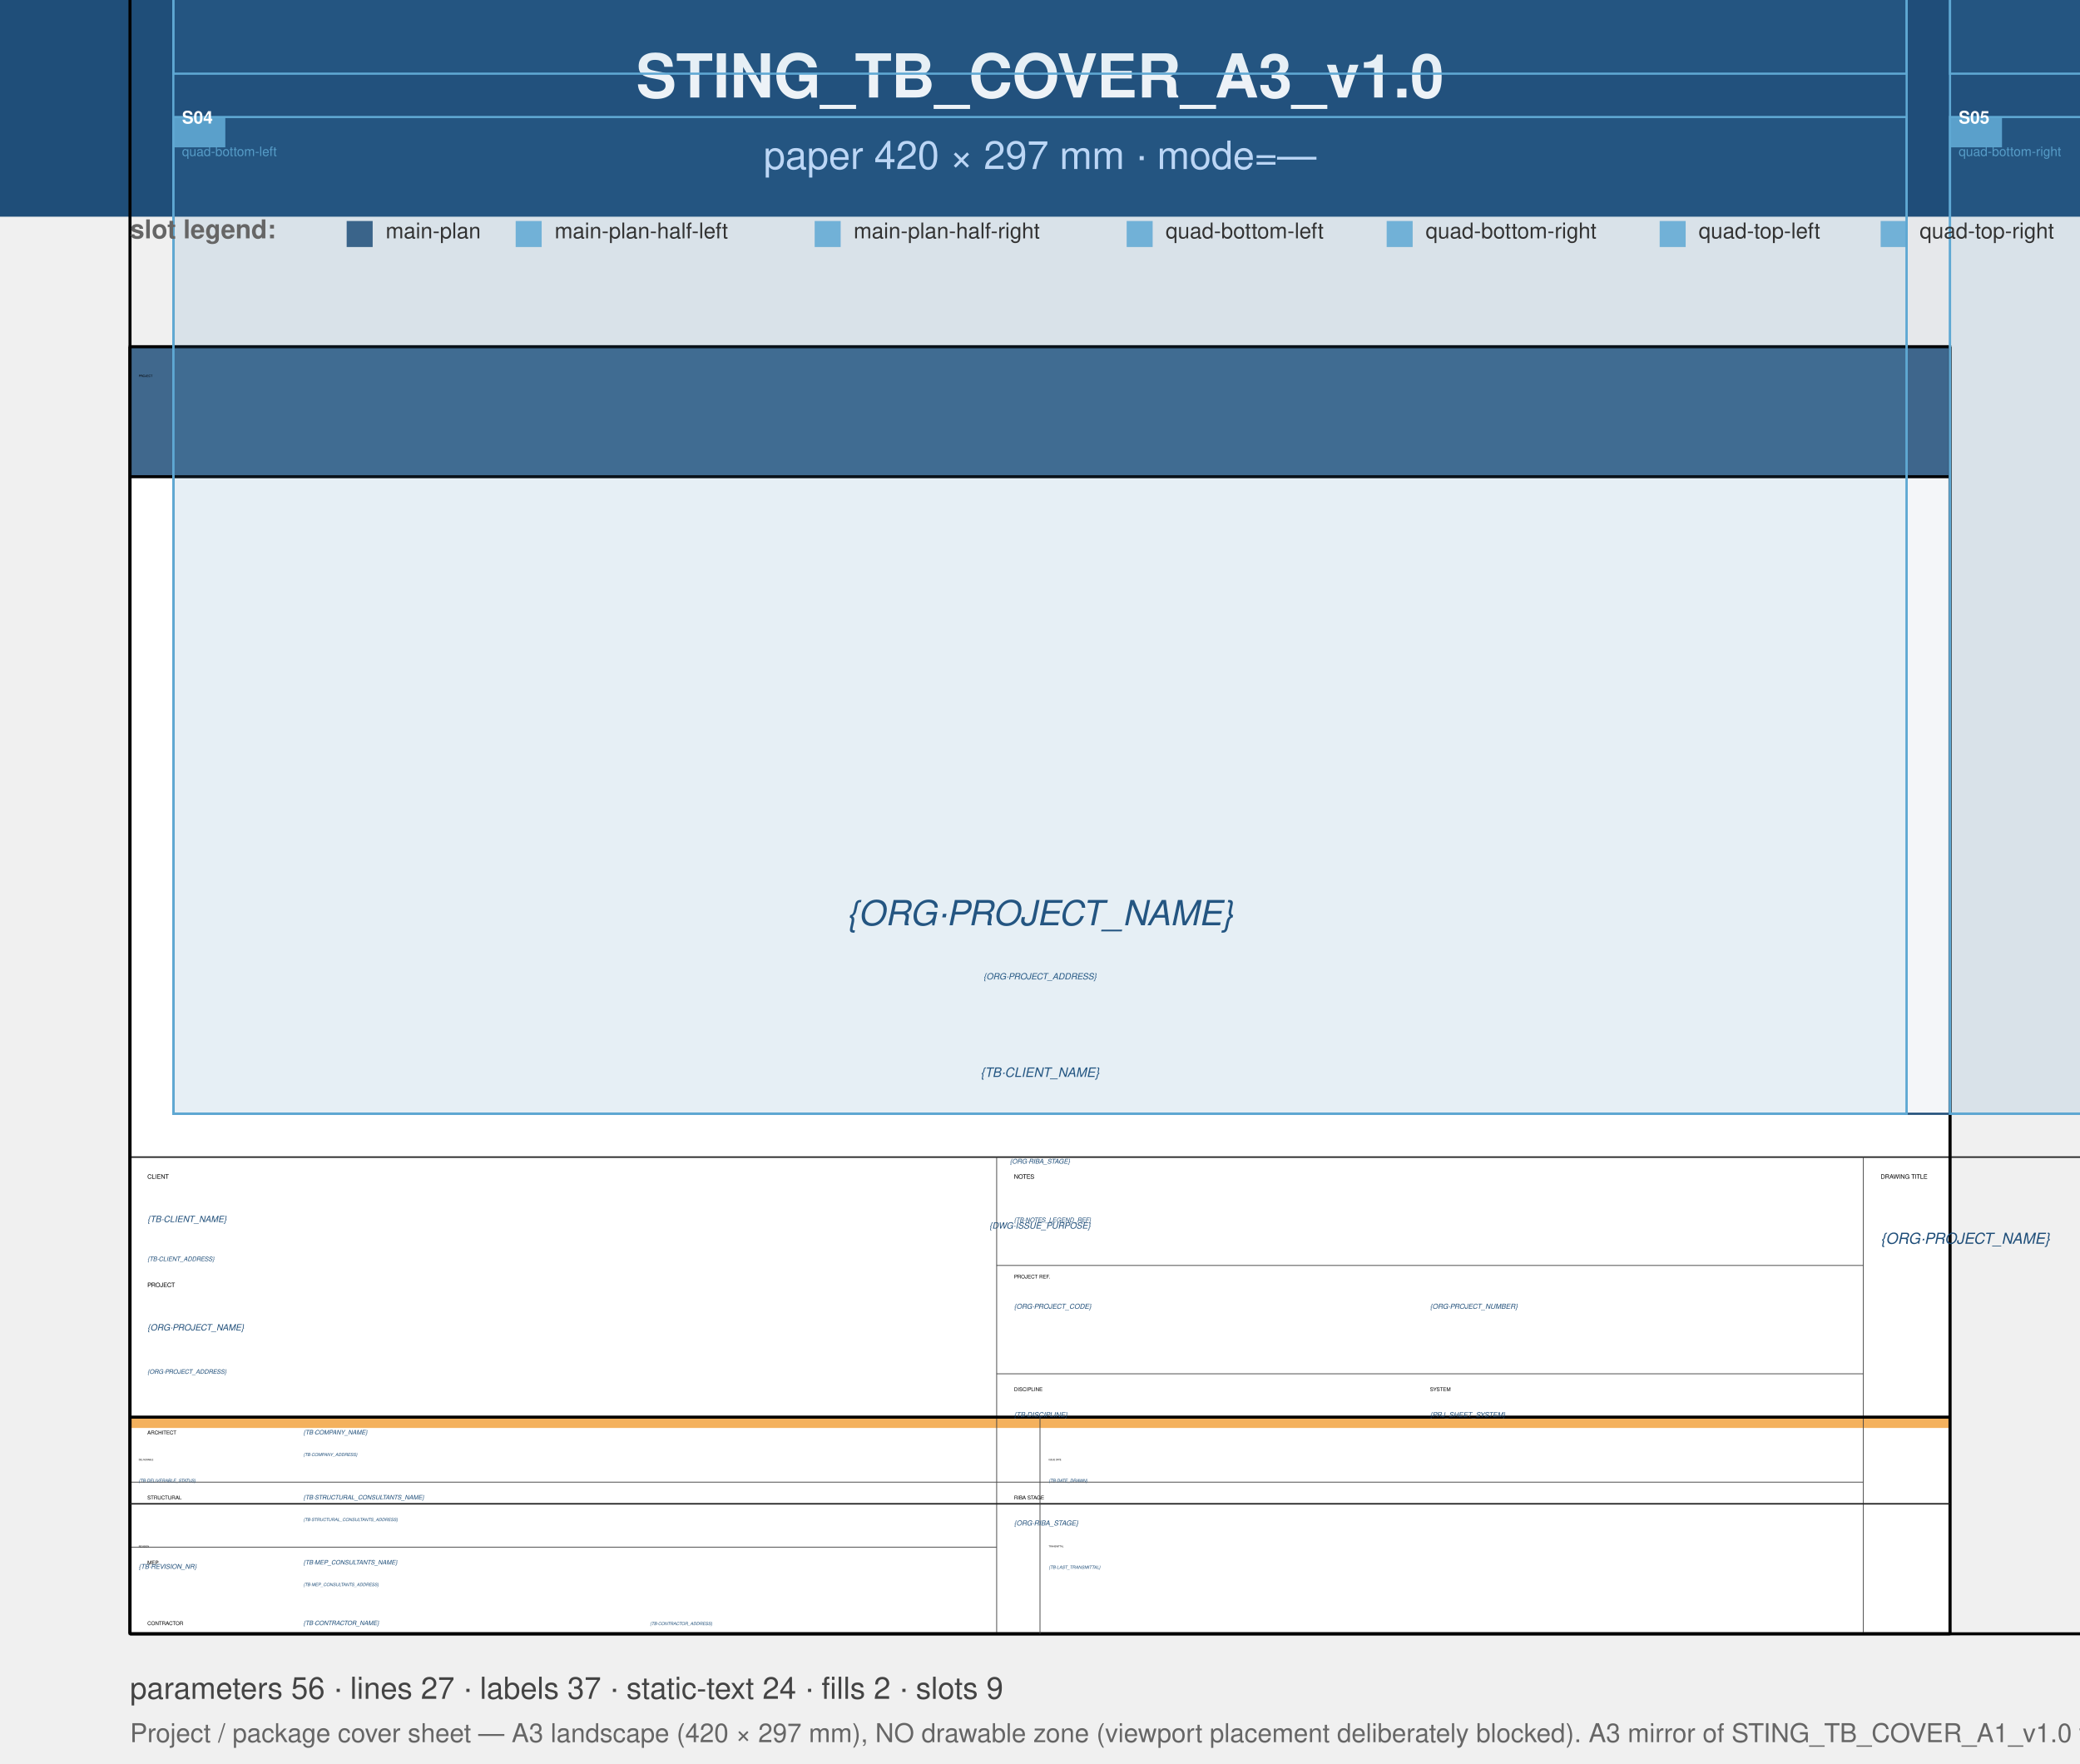
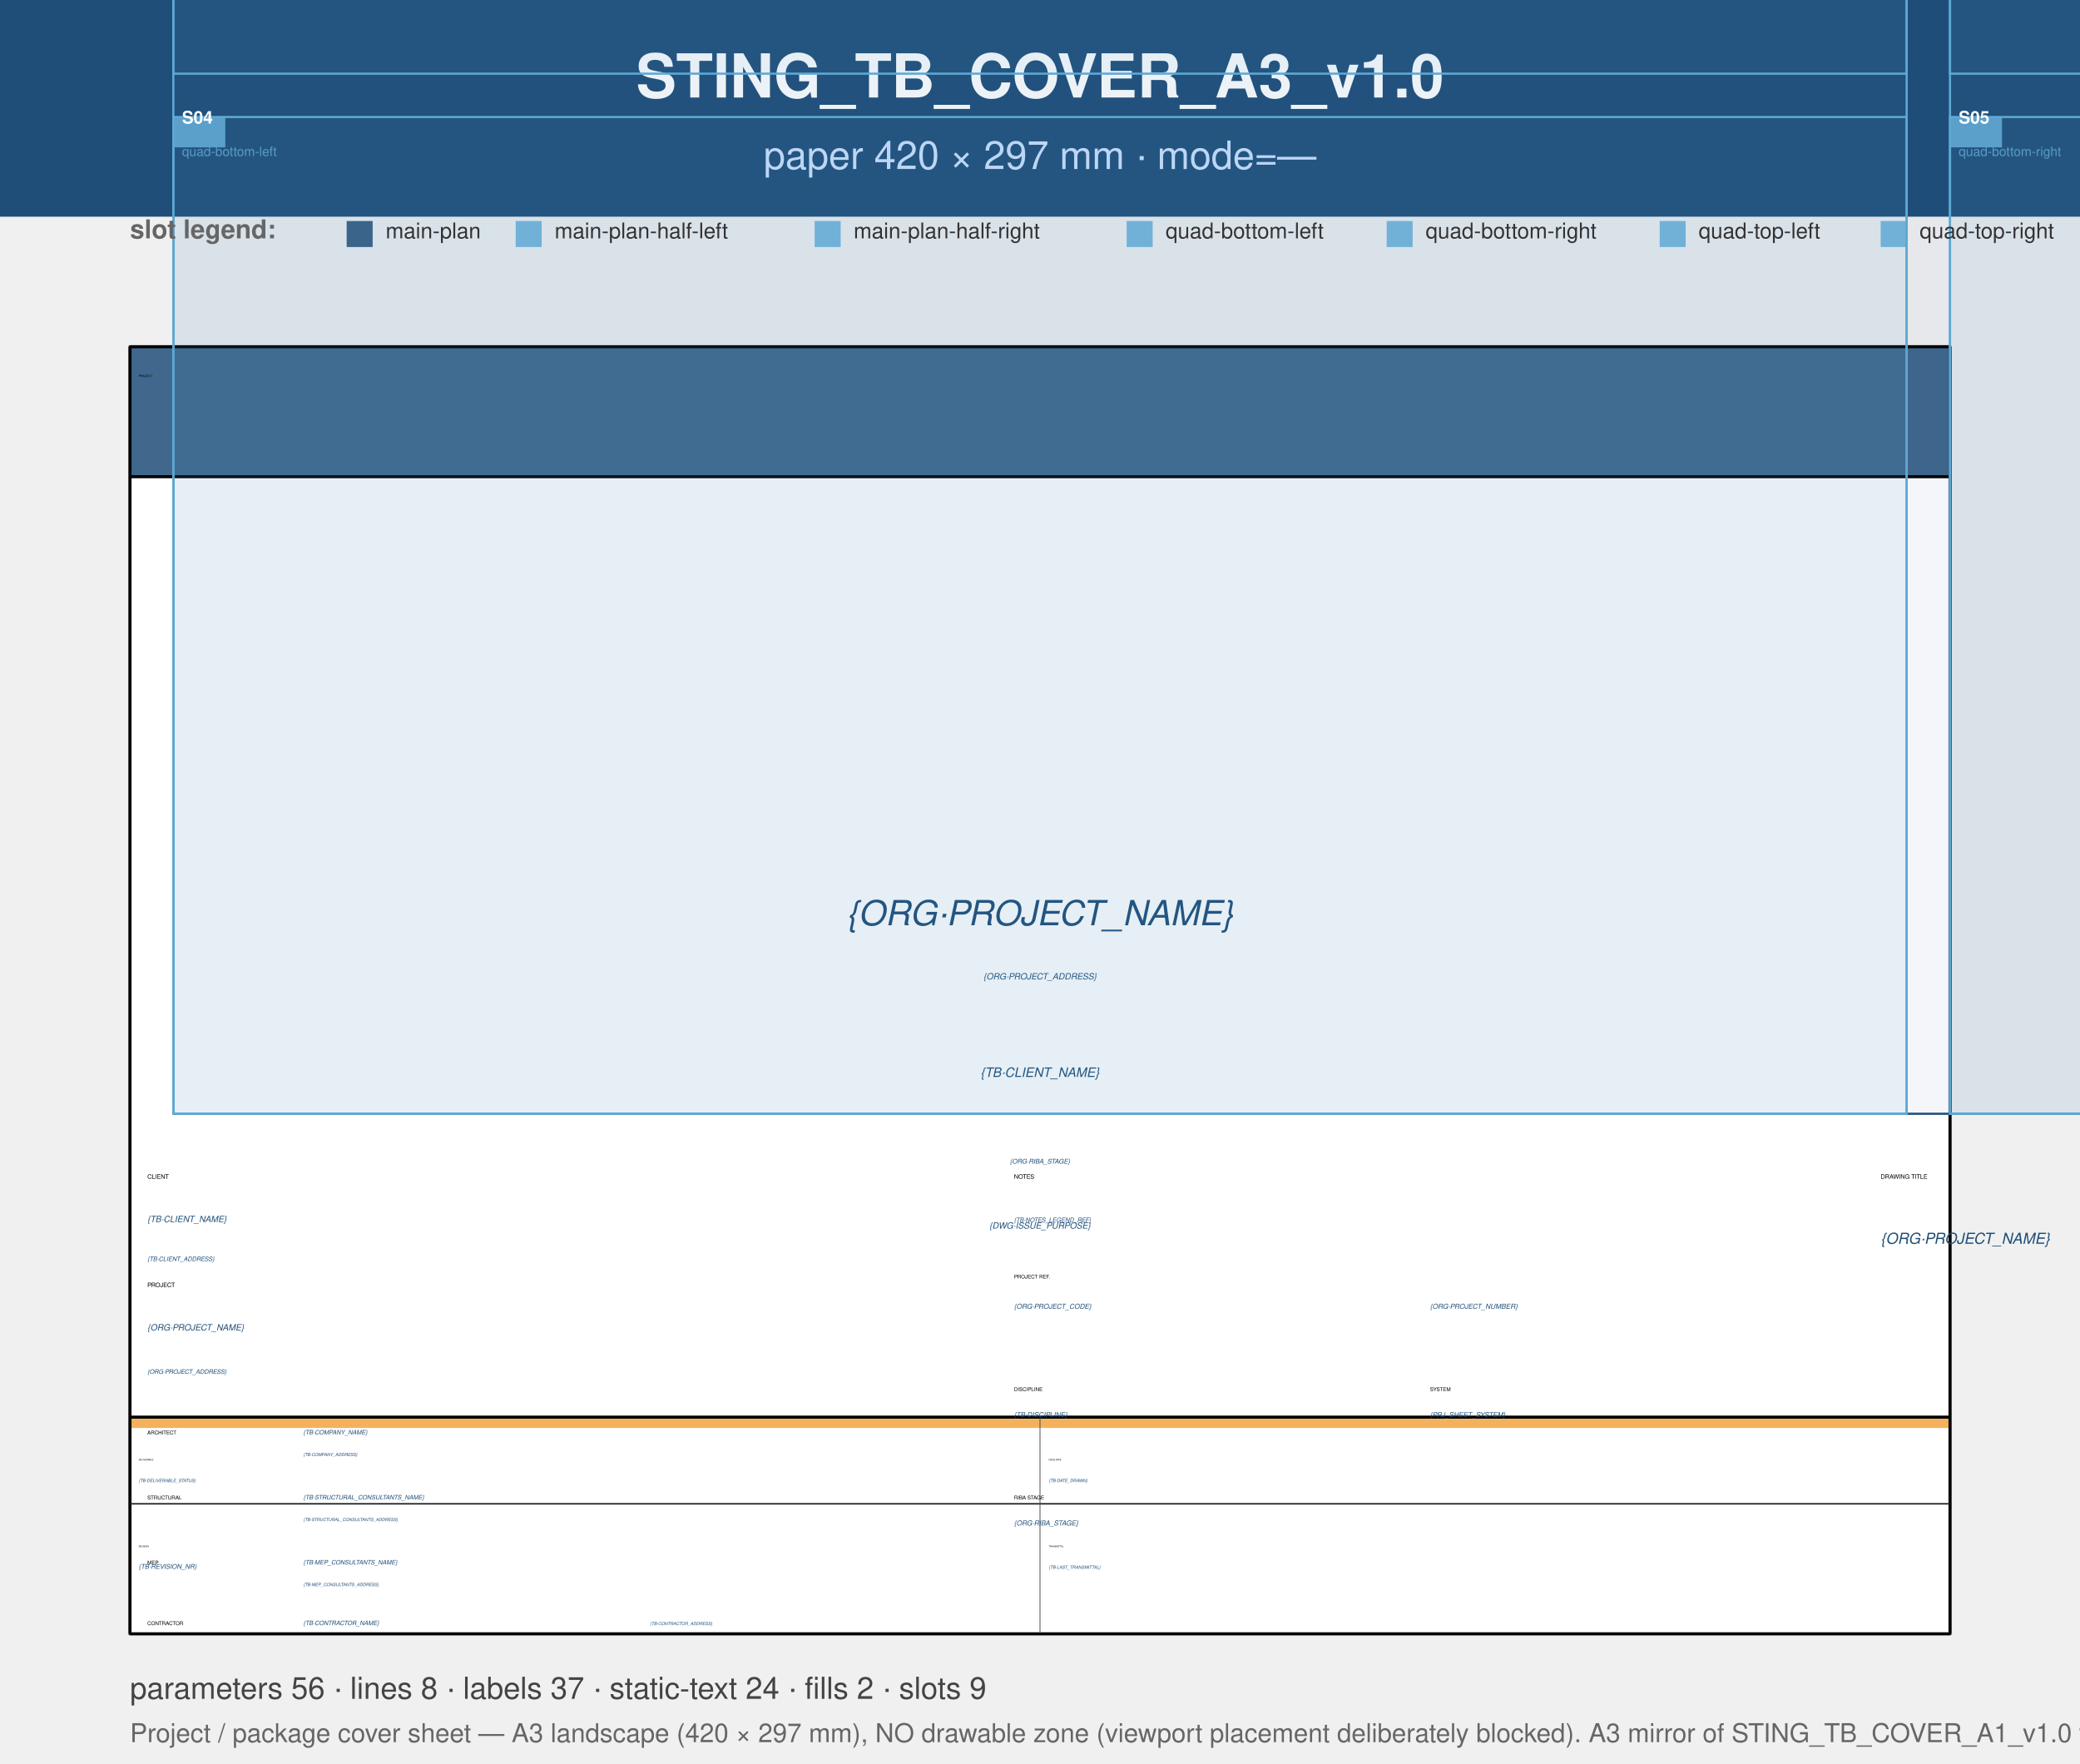
<svg xmlns="http://www.w3.org/2000/svg" viewBox="0 0 480 407" width="480mm" height="407mm" style="background:#fafafa;font-family:Helvetica,Arial,sans-serif;">
  <rect x="0" y="0" width="480" height="50" fill="#1F4E79" />
  <text x="240.0" y="22.5" text-anchor="middle" fill="#fff" font-size="14" font-weight="bold">STING_TB_COVER_A3_v1.0</text>
  <text x="240.0" y="39.0" text-anchor="middle" fill="#cfe2ff" font-size="9">paper 420 × 297 mm   ·   mode=—</text>
  <g transform="translate(30,377) scale(1,-1)">
    <rect x="0" y="0" width="420" height="297" fill="#ffffff" stroke="#1a1a1a" stroke-width="0.6" />
    <rect x="0.0" y="267.0" width="420.0" height="30.0" fill="#1F4E79" opacity="0.85" />
    <rect x="0.0" y="47.5" width="420.0" height="2.5" fill="#F2A341" opacity="0.85" />
-     <line x1="0" y1="0" x2="841" y2="0" stroke="#000" stroke-width="0.7" />
-     <line x1="841" y1="0" x2="841" y2="594" stroke="#000" stroke-width="0.7" />
-     <line x1="841" y1="594" x2="0" y2="594" stroke="#000" stroke-width="0.7" />
-     <line x1="0" y1="594" x2="0" y2="0" stroke="#000" stroke-width="0.7" />
-     <line x1="0" y1="110" x2="841" y2="110" stroke="#222" stroke-width="0.35" />
-     <line x1="200" y1="0" x2="200" y2="110" stroke="#444" stroke-width="0.18" />
-     <line x1="400" y1="0" x2="400" y2="110" stroke="#444" stroke-width="0.18" />
-     <line x1="620" y1="0" x2="620" y2="110" stroke="#444" stroke-width="0.18" />
-     <line x1="820" y1="0" x2="820" y2="110" stroke="#444" stroke-width="0.18" />
-     <line x1="0" y1="50" x2="200" y2="50" stroke="#444" stroke-width="0.18" />
-     <line x1="0" y1="35" x2="200" y2="35" stroke="#444" stroke-width="0.18" />
-     <line x1="0" y1="20" x2="200" y2="20" stroke="#444" stroke-width="0.18" />
-     <line x1="200" y1="85" x2="400" y2="85" stroke="#444" stroke-width="0.18" />
-     <line x1="200" y1="60" x2="400" y2="60" stroke="#444" stroke-width="0.18" />
-     <line x1="200" y1="35" x2="400" y2="35" stroke="#444" stroke-width="0.18" />
-     <line x1="620" y1="90" x2="820" y2="90" stroke="#444" stroke-width="0.18" />
-     <line x1="620" y1="72" x2="820" y2="72" stroke="#444" stroke-width="0.18" />
-     <line x1="680" y1="72" x2="680" y2="110" stroke="#444" stroke-width="0.18" />
-     <line x1="750" y1="72" x2="750" y2="110" stroke="#444" stroke-width="0.18" />
    <line x1="0.0" y1="0.0" x2="420.0" y2="0.0" stroke="#000" stroke-width="0.7" />
    <line x1="420.0" y1="0.0" x2="420.0" y2="297.0" stroke="#000" stroke-width="0.7" />
    <line x1="420.0" y1="297.0" x2="0.0" y2="297.0" stroke="#000" stroke-width="0.7" />
    <line x1="0.0" y1="297.0" x2="0.0" y2="0.0" stroke="#000" stroke-width="0.7" />
    <line x1="0.0" y1="267.0" x2="420.0" y2="267.0" stroke="#000" stroke-width="0.7" />
    <line x1="0.0" y1="50.0" x2="420.0" y2="50.0" stroke="#000" stroke-width="0.7" />
    <line x1="0.0" y1="30.0" x2="420.0" y2="30.0" stroke="#222" stroke-width="0.35" />
    <line x1="210.0" y1="0.0" x2="210.0" y2="50.0" stroke="#444" stroke-width="0.18" />
    <g transform="translate(4,105) scale(1,-1)">
      <text x="0" y="0" font-size="1.4" text-anchor="start" fill="#000">CLIENT</text>
    </g>
    <g transform="translate(4,80) scale(1,-1)">
      <text x="0" y="0" font-size="1.4" text-anchor="start" fill="#000">PROJECT</text>
    </g>
    <g transform="translate(4,46) scale(1,-1)">
      <text x="0" y="0" font-size="1.2" text-anchor="start" fill="#000">ARCHITECT</text>
    </g>
    <g transform="translate(4,31) scale(1,-1)">
      <text x="0" y="0" font-size="1.2" text-anchor="start" fill="#000">STRUCTURAL</text>
    </g>
    <g transform="translate(4,16) scale(1,-1)">
      <text x="0" y="0" font-size="1.2" text-anchor="start" fill="#000">MEP</text>
    </g>
    <g transform="translate(4,2) scale(1,-1)">
      <text x="0" y="0" font-size="1.2" text-anchor="start" fill="#000">CONTRACTOR</text>
    </g>
    <g transform="translate(204,105) scale(1,-1)">
      <text x="0" y="0" font-size="1.4" text-anchor="start" fill="#000">NOTES</text>
    </g>
    <g transform="translate(404,105) scale(1,-1)">
      <text x="0" y="0" font-size="1.4" text-anchor="start" fill="#000">DRAWING TITLE</text>
    </g>
    <g transform="translate(204,82) scale(1,-1)">
      <text x="0" y="0" font-size="1.2" text-anchor="start" fill="#000">PROJECT REF.</text>
    </g>
    <g transform="translate(204,56) scale(1,-1)">
      <text x="0" y="0" font-size="1.2" text-anchor="start" fill="#000">DISCIPLINE</text>
    </g>
    <g transform="translate(204,31) scale(1,-1)">
      <text x="0" y="0" font-size="1.2" text-anchor="start" fill="#000">RIBA STAGE</text>
    </g>
    <g transform="translate(624,105) scale(1,-1)">
      <text x="0" y="0" font-size="1.2" text-anchor="start" fill="#000">DATE</text>
    </g>
    <g transform="translate(684,105) scale(1,-1)">
      <text x="0" y="0" font-size="1.2" text-anchor="start" fill="#000">PAPER</text>
    </g>
    <g transform="translate(754,105) scale(1,-1)">
      <text x="0" y="0" font-size="1.2" text-anchor="start" fill="#000">SCALE</text>
    </g>
    <g transform="translate(624,87) scale(1,-1)">
      <text x="0" y="0" font-size="1.2" text-anchor="start" fill="#000">DRAWN BY</text>
    </g>
    <g transform="translate(684,87) scale(1,-1)">
      <text x="0" y="0" font-size="1.2" text-anchor="start" fill="#000">CHECKED BY</text>
    </g>
    <g transform="translate(754,87) scale(1,-1)">
      <text x="0" y="0" font-size="1.2" text-anchor="start" fill="#000">APPROVED BY</text>
    </g>
    <g transform="translate(624,69) scale(1,-1)">
      <text x="0" y="0" font-size="1.0" text-anchor="start" fill="#000">DATES</text>
    </g>
    <g transform="translate(300,56) scale(1,-1)">
      <text x="0" y="0" font-size="1.2" text-anchor="start" fill="#000">SYSTEM</text>
    </g>
    <g transform="translate(2.0,290.0) scale(1,-1)">
      <text x="0" y="0" font-size="0.7" text-anchor="start" fill="#000">PROJECT</text>
    </g>
    <g transform="translate(2.0,40.0) scale(1,-1)">
      <text x="0" y="0" font-size="0.5" text-anchor="start" fill="#000">DELIVERABLE</text>
    </g>
    <g transform="translate(2.0,20.0) scale(1,-1)">
      <text x="0" y="0" font-size="0.5" text-anchor="start" fill="#000">REVISION</text>
    </g>
    <g transform="translate(212.0,40.0) scale(1,-1)">
      <text x="0" y="0" font-size="0.5" text-anchor="start" fill="#000">ISSUE DATE</text>
    </g>
    <g transform="translate(212.0,20.0) scale(1,-1)">
      <text x="0" y="0" font-size="0.5" text-anchor="start" fill="#000">TRANSMITTAL</text>
    </g>
    <g transform="translate(4,95) scale(1,-1)">
      <text x="0" y="0" font-size="2.0" text-anchor="start" fill="#1F4E79" font-style="italic">{TB·CLIENT_NAME}</text>
    </g>
    <g transform="translate(4,86) scale(1,-1)">
      <text x="0" y="0" font-size="1.4" text-anchor="start" fill="#1F4E79" font-style="italic">{TB·CLIENT_ADDRESS}</text>
    </g>
    <g transform="translate(4,70) scale(1,-1)">
      <text x="0" y="0" font-size="2.0" text-anchor="start" fill="#1F4E79" font-style="italic">{ORG·PROJECT_NAME}</text>
    </g>
    <g transform="translate(4,60) scale(1,-1)">
      <text x="0" y="0" font-size="1.4" text-anchor="start" fill="#1F4E79" font-style="italic">{ORG·PROJECT_ADDRESS}</text>
    </g>
    <g transform="translate(40,46) scale(1,-1)">
      <text x="0" y="0" font-size="1.4" text-anchor="start" fill="#1F4E79" font-style="italic">{TB·COMPANY_NAME}</text>
    </g>
    <g transform="translate(40,41) scale(1,-1)">
      <text x="0" y="0" font-size="1.0" text-anchor="start" fill="#1F4E79" font-style="italic">{TB·COMPANY_ADDRESS}</text>
    </g>
    <g transform="translate(40,31) scale(1,-1)">
      <text x="0" y="0" font-size="1.4" text-anchor="start" fill="#1F4E79" font-style="italic">{TB·STRUCTURAL_CONSULTANTS_NAME}</text>
    </g>
    <g transform="translate(40,26) scale(1,-1)">
      <text x="0" y="0" font-size="1.0" text-anchor="start" fill="#1F4E79" font-style="italic">{TB·STRUCTURAL_CONSULTANTS_ADDRESS}</text>
    </g>
    <g transform="translate(40,16) scale(1,-1)">
      <text x="0" y="0" font-size="1.4" text-anchor="start" fill="#1F4E79" font-style="italic">{TB·MEP_CONSULTANTS_NAME}</text>
    </g>
    <g transform="translate(40,11) scale(1,-1)">
      <text x="0" y="0" font-size="1.0" text-anchor="start" fill="#1F4E79" font-style="italic">{TB·MEP_CONSULTANTS_ADDRESS}</text>
    </g>
    <g transform="translate(40,2) scale(1,-1)">
      <text x="0" y="0" font-size="1.4" text-anchor="start" fill="#1F4E79" font-style="italic">{TB·CONTRACTOR_NAME}</text>
    </g>
    <g transform="translate(120,2) scale(1,-1)">
      <text x="0" y="0" font-size="1.0" text-anchor="start" fill="#1F4E79" font-style="italic">{TB·CONTRACTOR_ADDRESS}</text>
    </g>
    <g transform="translate(204,75) scale(1,-1)">
      <text x="0" y="0" font-size="1.6" text-anchor="start" fill="#1F4E79" font-style="italic">{ORG·PROJECT_CODE}</text>
    </g>
    <g transform="translate(300,75) scale(1,-1)">
      <text x="0" y="0" font-size="1.6" text-anchor="start" fill="#1F4E79" font-style="italic">{ORG·PROJECT_NUMBER}</text>
    </g>
    <g transform="translate(204,50) scale(1,-1)">
      <text x="0" y="0" font-size="1.6" text-anchor="start" fill="#1F4E79" font-style="italic">{TB·DISCIPLINE}</text>
    </g>
    <g transform="translate(204,25) scale(1,-1)">
      <text x="0" y="0" font-size="1.6" text-anchor="start" fill="#1F4E79" font-style="italic">{ORG·RIBA_STAGE}</text>
    </g>
    <g transform="translate(204,95) scale(1,-1)">
      <text x="0" y="0" font-size="1.4" text-anchor="start" fill="#1F4E79" font-style="italic">{TB·NOTES_LEGEND_REF}</text>
    </g>
    <g transform="translate(404,90) scale(1,-1)">
      <text x="0" y="0" font-size="3.5" text-anchor="start" fill="#1F4E79" font-style="italic">{ORG·PROJECT_NAME}</text>
    </g>
    <g transform="translate(624,96) scale(1,-1)">
      <text x="0" y="0" font-size="1.4" text-anchor="start" fill="#1F4E79" font-style="italic">{TB·DATE_DRAWN}</text>
    </g>
    <g transform="translate(684,96) scale(1,-1)">
      <text x="0" y="0" font-size="1.4" text-anchor="start" fill="#1F4E79" font-style="italic">{TB·PAPER_SZ}</text>
    </g>
    <g transform="translate(754,96) scale(1,-1)">
      <text x="0" y="0" font-size="1.4" text-anchor="start" fill="#1F4E79" font-style="italic">{TB·SCALE_OVERRIDE}</text>
    </g>
    <g transform="translate(624,78) scale(1,-1)">
      <text x="0" y="0" font-size="1.4" text-anchor="start" fill="#1F4E79" font-style="italic">{TB·DRAWN_BY}</text>
    </g>
    <g transform="translate(684,78) scale(1,-1)">
      <text x="0" y="0" font-size="1.4" text-anchor="start" fill="#1F4E79" font-style="italic">{TB·CHECKED_BY}</text>
    </g>
    <g transform="translate(754,78) scale(1,-1)">
      <text x="0" y="0" font-size="1.4" text-anchor="start" fill="#1F4E79" font-style="italic">{TB·APVD_BY}</text>
    </g>
    <g transform="translate(624,64) scale(1,-1)">
      <text x="0" y="0" font-size="1.0" text-anchor="start" fill="#1F4E79" font-style="italic">{TB·DATE_DRAWN}</text>
    </g>
    <g transform="translate(684,64) scale(1,-1)">
      <text x="0" y="0" font-size="1.0" text-anchor="start" fill="#1F4E79" font-style="italic">{TB·DATE_CHECKED}</text>
    </g>
    <g transform="translate(754,64) scale(1,-1)">
      <text x="0" y="0" font-size="1.0" text-anchor="start" fill="#1F4E79" font-style="italic">{TB·DATE_APVD}</text>
    </g>
    <g transform="translate(300,50) scale(1,-1)">
      <text x="0" y="0" font-size="1.6" text-anchor="start" fill="#1F4E79" font-style="italic">{PRJ_SHEET_SYSTEM}</text>
    </g>
    <g transform="translate(210.0,163.5) scale(1,-1)">
      <text x="0" y="0" font-size="8.0" text-anchor="middle" fill="#1F4E79" font-style="italic">{ORG·PROJECT_NAME}</text>
    </g>
    <g transform="translate(210.0,151.0) scale(1,-1)">
      <text x="0" y="0" font-size="2.0" text-anchor="middle" fill="#1F4E79" font-style="italic">{ORG·PROJECT_ADDRESS}</text>
    </g>
    <g transform="translate(210.0,128.5) scale(1,-1)">
      <text x="0" y="0" font-size="3.0" text-anchor="middle" fill="#1F4E79" font-style="italic">{TB·CLIENT_NAME}</text>
    </g>
    <g transform="translate(210.0,108.5) scale(1,-1)">
      <text x="0" y="0" font-size="1.5" text-anchor="middle" fill="#1F4E79" font-style="italic">{ORG·RIBA_STAGE}</text>
    </g>
    <g transform="translate(210.0,93.5) scale(1,-1)">
      <text x="0" y="0" font-size="2.0" text-anchor="middle" fill="#1F4E79" font-style="italic">{DWG·ISSUE_PURPOSE}</text>
    </g>
    <g transform="translate(2.0,35.0) scale(1,-1)">
      <text x="0" y="0" font-size="1.0" text-anchor="start" fill="#1F4E79" font-style="italic">{TB·DELIVERABLE_STATUS}</text>
    </g>
    <g transform="translate(2.0,15.0) scale(1,-1)">
      <text x="0" y="0" font-size="1.5" text-anchor="start" fill="#1F4E79" font-style="italic">{TB·REVISION_NR}</text>
    </g>
    <g transform="translate(212.0,35.0) scale(1,-1)">
      <text x="0" y="0" font-size="1.0" text-anchor="start" fill="#1F4E79" font-style="italic">{TB·DATE_DRAWN}</text>
    </g>
    <g transform="translate(212.0,15.0) scale(1,-1)">
      <text x="0" y="0" font-size="1.0" text-anchor="start" fill="#1F4E79" font-style="italic">{TB·LAST_TRANSMITTAL}</text>
    </g>
    <rect x="10" y="120" width="810" height="470" fill="#1F4E79" fill-opacity="0.05" stroke="#1F4E79" stroke-width="0.5" stroke-dasharray="" opacity="1.0" />
    <rect x="10" y="583" width="12" height="7" fill="#1F4E79" opacity="0.9" />
    <g transform="translate(12,588.5) scale(1,-1)">
      <text x="0" y="0" font-size="4" font-weight="bold" fill="#fff">S01</text>
    </g>
    <g transform="translate(12,581) scale(1,-1)">
      <text x="0" y="0" font-size="3" fill="#1F4E79" opacity="0.85">main-plan</text>
    </g>
    <rect x="10" y="120" width="400" height="470" fill="#5fa8d3" fill-opacity="0.05" stroke="#5fa8d3" stroke-width="0.5" stroke-dasharray="" opacity="1.0" />
    <rect x="10" y="583" width="12" height="7" fill="#5fa8d3" opacity="0.9" />
    <g transform="translate(12,588.5) scale(1,-1)">
      <text x="0" y="0" font-size="4" font-weight="bold" fill="#fff">S02</text>
    </g>
    <g transform="translate(12,581) scale(1,-1)">
      <text x="0" y="0" font-size="3" fill="#5fa8d3" opacity="0.85">main-plan-half-left</text>
    </g>
    <rect x="420" y="120" width="400" height="470" fill="#5fa8d3" fill-opacity="0.05" stroke="#5fa8d3" stroke-width="0.5" stroke-dasharray="" opacity="1.0" />
    <rect x="420" y="583" width="12" height="7" fill="#5fa8d3" opacity="0.9" />
    <g transform="translate(422,588.5) scale(1,-1)">
      <text x="0" y="0" font-size="4" font-weight="bold" fill="#fff">S03</text>
    </g>
    <g transform="translate(422,581) scale(1,-1)">
      <text x="0" y="0" font-size="3" fill="#5fa8d3" opacity="0.85">main-plan-half-right</text>
    </g>
    <rect x="10" y="120" width="400" height="230" fill="#5fa8d3" fill-opacity="0.05" stroke="#5fa8d3" stroke-width="0.5" stroke-dasharray="" opacity="1.0" />
    <rect x="10" y="343" width="12" height="7" fill="#5fa8d3" opacity="0.9" />
    <g transform="translate(12,348.5) scale(1,-1)">
      <text x="0" y="0" font-size="4" font-weight="bold" fill="#fff">S04</text>
    </g>
    <g transform="translate(12,341) scale(1,-1)">
      <text x="0" y="0" font-size="3" fill="#5fa8d3" opacity="0.85">quad-bottom-left</text>
    </g>
    <rect x="420" y="120" width="400" height="230" fill="#5fa8d3" fill-opacity="0.05" stroke="#5fa8d3" stroke-width="0.5" stroke-dasharray="" opacity="1.0" />
    <rect x="420" y="343" width="12" height="7" fill="#5fa8d3" opacity="0.9" />
    <g transform="translate(422,348.5) scale(1,-1)">
      <text x="0" y="0" font-size="4" font-weight="bold" fill="#fff">S05</text>
    </g>
    <g transform="translate(422,341) scale(1,-1)">
      <text x="0" y="0" font-size="3" fill="#5fa8d3" opacity="0.85">quad-bottom-right</text>
    </g>
    <rect x="10" y="360" width="400" height="230" fill="#5fa8d3" fill-opacity="0.05" stroke="#5fa8d3" stroke-width="0.5" stroke-dasharray="" opacity="1.0" />
    <rect x="10" y="583" width="12" height="7" fill="#5fa8d3" opacity="0.9" />
    <g transform="translate(12,588.5) scale(1,-1)">
      <text x="0" y="0" font-size="4" font-weight="bold" fill="#fff">S06</text>
    </g>
    <g transform="translate(12,581) scale(1,-1)">
      <text x="0" y="0" font-size="3" fill="#5fa8d3" opacity="0.85">quad-top-left</text>
    </g>
    <rect x="420" y="360" width="400" height="230" fill="#5fa8d3" fill-opacity="0.05" stroke="#5fa8d3" stroke-width="0.5" stroke-dasharray="" opacity="1.0" />
    <rect x="420" y="583" width="12" height="7" fill="#5fa8d3" opacity="0.9" />
    <g transform="translate(422,588.5) scale(1,-1)">
      <text x="0" y="0" font-size="4" font-weight="bold" fill="#fff">S07</text>
    </g>
    <g transform="translate(422,581) scale(1,-1)">
      <text x="0" y="0" font-size="3" fill="#5fa8d3" opacity="0.85">quad-top-right</text>
    </g>
    <rect x="690" y="130" width="120" height="100" fill="#4CAF50" fill-opacity="0.05" stroke="#4CAF50" stroke-width="0.5" stroke-dasharray="" opacity="1.0" />
    <rect x="690" y="223" width="12" height="7" fill="#4CAF50" opacity="0.9" />
    <g transform="translate(692,228.5) scale(1,-1)">
      <text x="0" y="0" font-size="4" font-weight="bold" fill="#fff">KP</text>
    </g>
    <g transform="translate(692,221) scale(1,-1)">
      <text x="0" y="0" font-size="3" fill="#4CAF50" opacity="0.85">key-plan</text>
    </g>
    <rect x="794" y="10" width="26" height="26" fill="#37474F" fill-opacity="0.0" stroke="#37474F" stroke-width="0.5" stroke-dasharray="1,1.5" opacity="0.95" />
    <rect x="794" y="29" width="12" height="7" fill="#37474F" opacity="0.9" />
    <g transform="translate(796,34.5) scale(1,-1)">
      <text x="0" y="0" font-size="4" font-weight="bold" fill="#fff">QR</text>
    </g>
    <g transform="translate(796,27) scale(1,-1)">
      <text x="0" y="0" font-size="3" fill="#37474F" opacity="0.85">qr-code</text>
    </g>
  </g>
  <text x="30" y="55" font-size="6" fill="#666" font-weight="bold">slot legend:</text>
  <rect x="80" y="51" width="6" height="6" fill="#1F4E79" opacity="0.85" />
  <text x="89" y="55" font-size="5" fill="#333">main-plan</text>
  <rect x="119" y="51" width="6" height="6" fill="#5fa8d3" opacity="0.85" />
  <text x="128" y="55" font-size="5" fill="#333">main-plan-half-left</text>
  <rect x="188" y="51" width="6" height="6" fill="#5fa8d3" opacity="0.85" />
  <text x="197" y="55" font-size="5" fill="#333">main-plan-half-right</text>
  <rect x="260" y="51" width="6" height="6" fill="#5fa8d3" opacity="0.85" />
  <text x="269" y="55" font-size="5" fill="#333">quad-bottom-left</text>
  <rect x="320" y="51" width="6" height="6" fill="#5fa8d3" opacity="0.85" />
  <text x="329" y="55" font-size="5" fill="#333">quad-bottom-right</text>
  <rect x="383" y="51" width="6" height="6" fill="#5fa8d3" opacity="0.85" />
  <text x="392" y="55" font-size="5" fill="#333">quad-top-left</text>
  <rect x="434" y="51" width="6" height="6" fill="#5fa8d3" opacity="0.85" />
  <text x="443" y="55" font-size="5" fill="#333">quad-top-right</text>
  <rect x="488" y="51" width="6" height="6" fill="#4CAF50" opacity="0.85" />
  <text x="497" y="55" font-size="5" fill="#333">key-plan</text>
  <rect x="524" y="51" width="6" height="6" fill="#37474F" opacity="0.85" />
  <text x="533" y="55" font-size="5" fill="#333">qr-code</text>
-   <text x="30" y="392.0" font-size="7" fill="#444">parameters 56  ·  lines 27  ·  labels 37  ·  static-text 24  ·  fills 2  ·  slots 9</text>
+   <text x="30" y="392.0" font-size="7" fill="#444">parameters 56  ·  lines 8  ·  labels 37  ·  static-text 24  ·  fills 2  ·  slots 9</text>
  <text x="30" y="402.0" font-size="6" fill="#666">Project / package cover sheet — A3 landscape (420 × 297 mm), NO drawable zone (viewport placement deliberately blocked). A3 mirror of STING_TB_COVER_A1_v1.0 with geometry scaled from A1; same identity…</text>
</svg>
